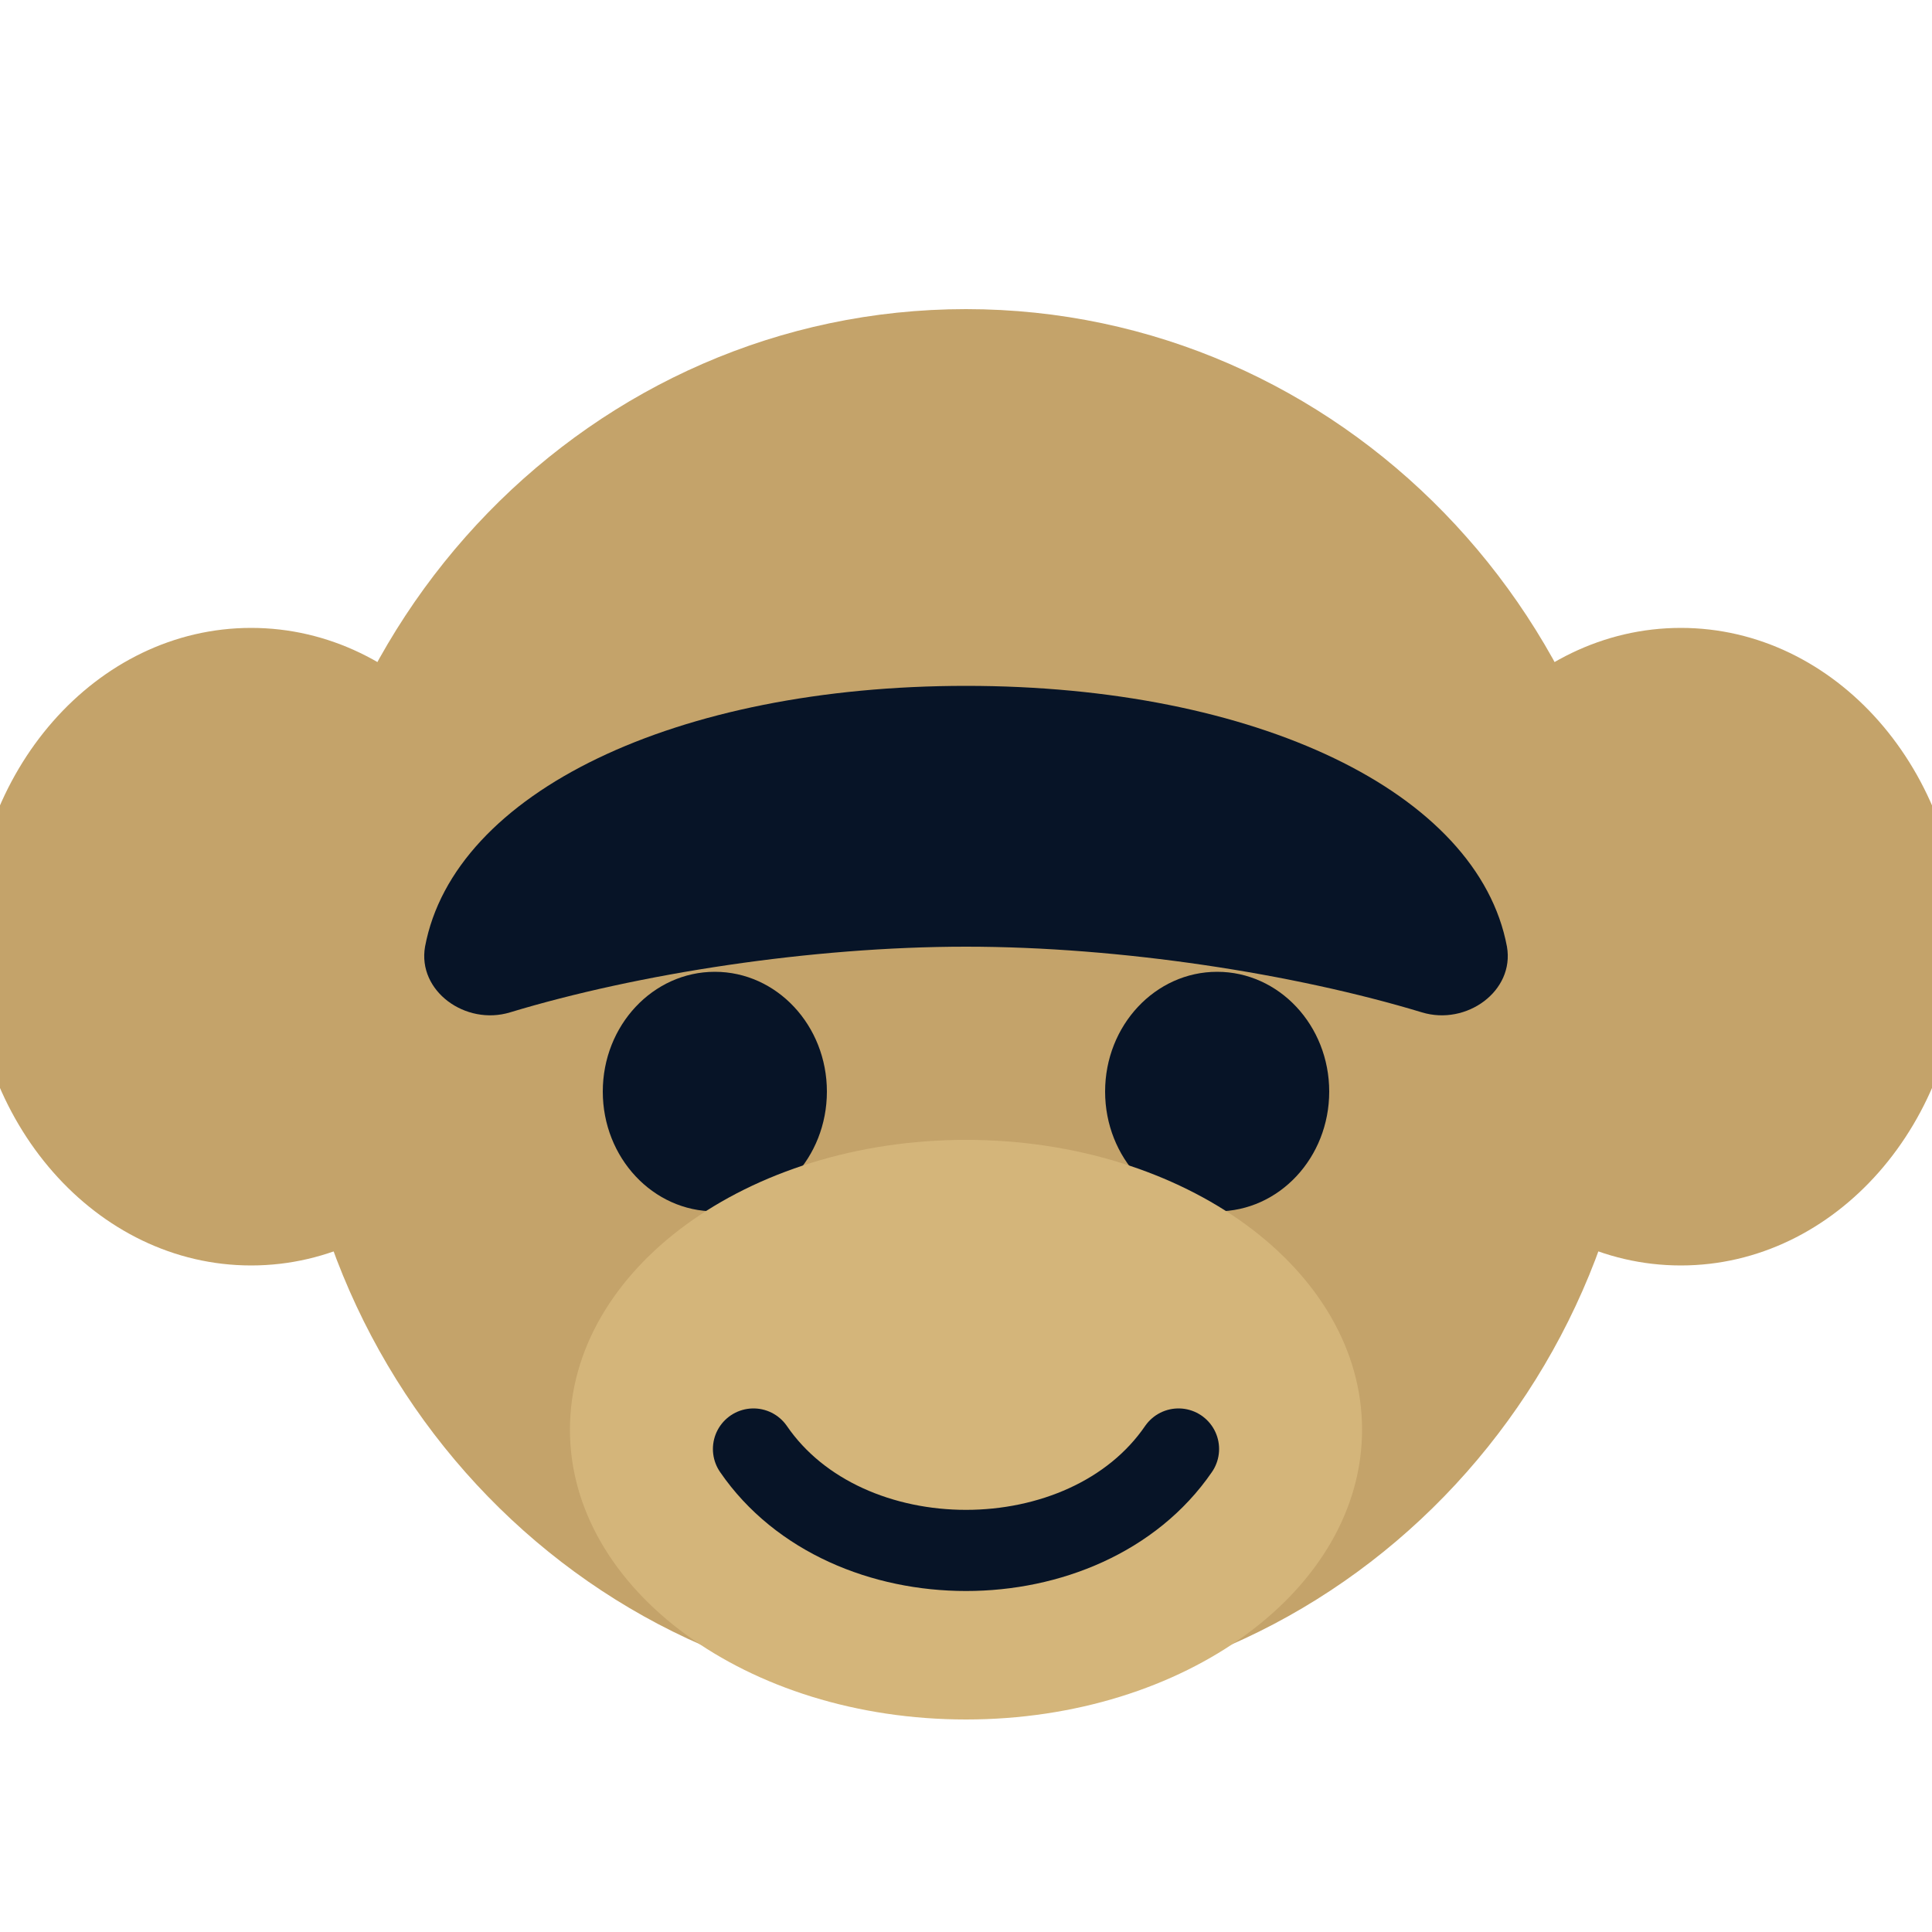
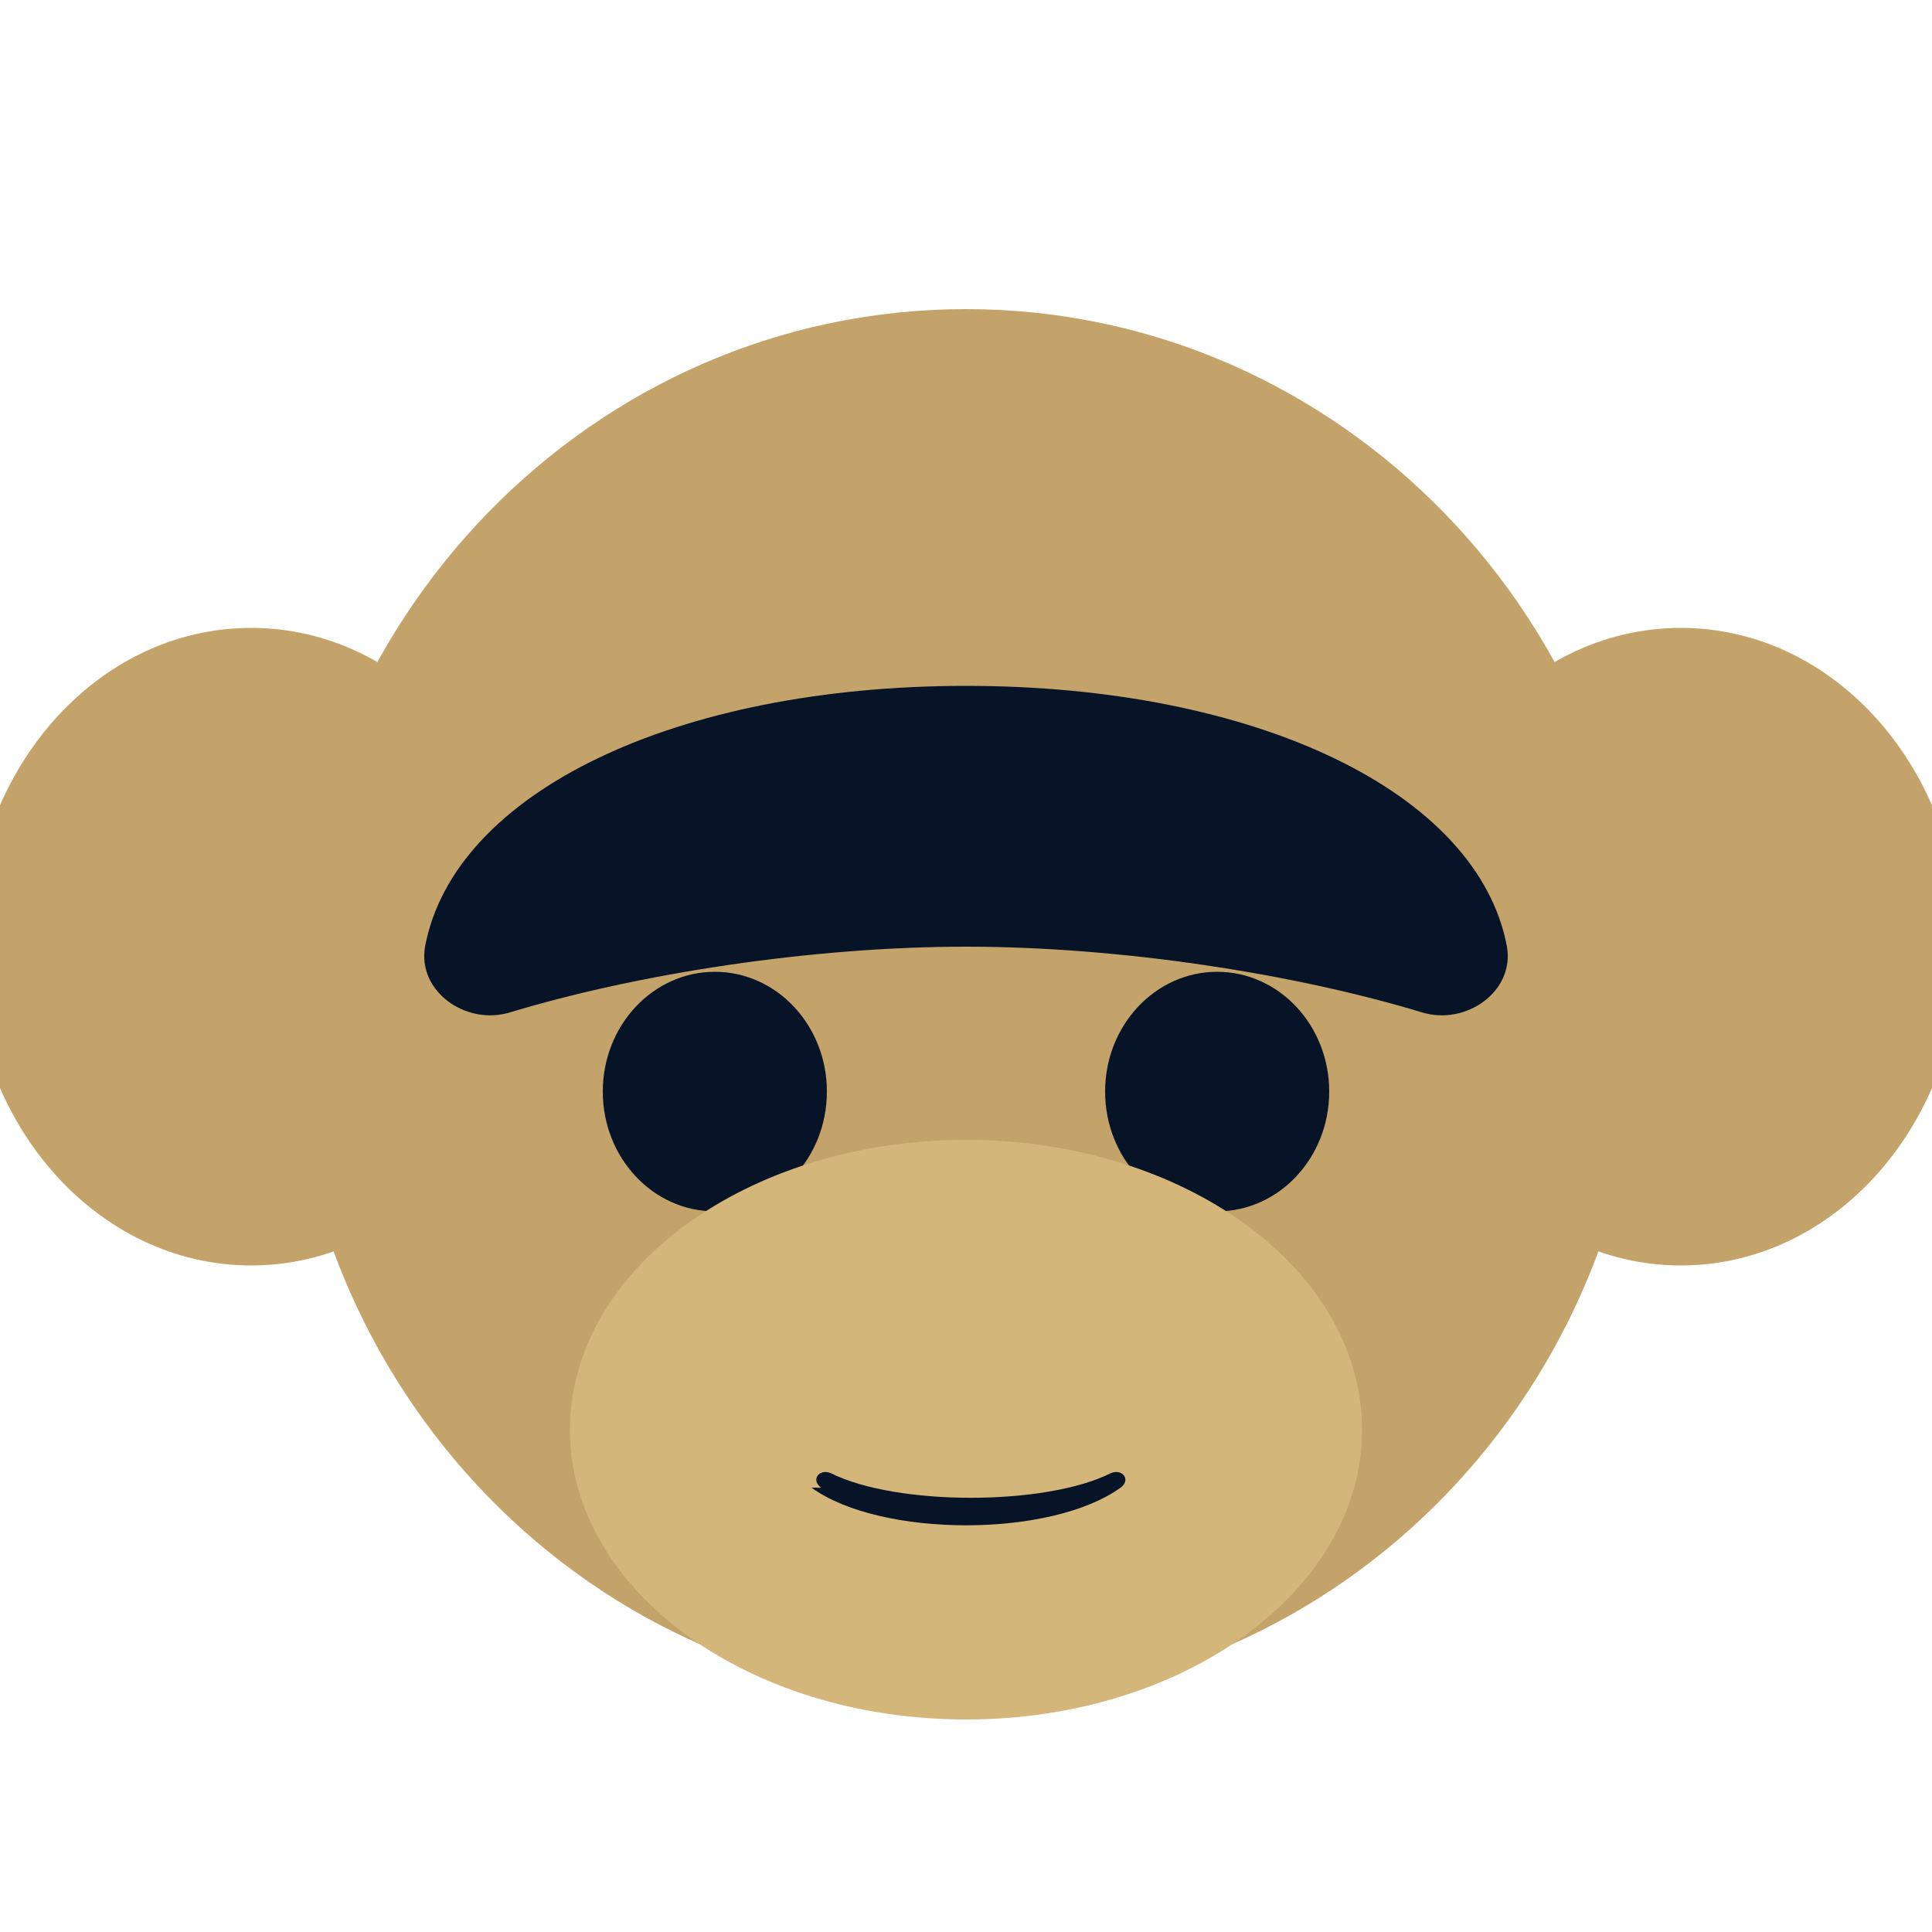
<svg xmlns="http://www.w3.org/2000/svg" viewBox="0 0 100 100" role="img" aria-label="Gorilla Troop mark">
  <ellipse cx="13" cy="49" rx="14.5" ry="16.5" fill="#c4a36a" />
  <ellipse cx="87" cy="49" rx="14.5" ry="16.5" fill="#c4a36a" />
  <ellipse cx="50" cy="52" rx="35" ry="36" fill="#c4a36a" />
  <path fill="#071427" d="M22 49c1.5-8 13-13.5 28-13.5S76.5 41 78 49c.4 2.3-2.1 4.1-4.4 3.4C67 50.4 58 49 50 49s-17 1.4-23.6 3.4C24.1 53.1 21.6 51.3 22 49z" />
  <ellipse cx="37" cy="56.5" rx="5.8" ry="6.2" fill="#071427" />
  <ellipse cx="63" cy="56.5" rx="5.8" ry="6.2" fill="#071427" />
  <ellipse cx="50" cy="74" rx="20.5" ry="15" fill="#d4b57a" />
-   <path d="M39 75c4.8 7 17.2 7 22 0" fill="none" stroke="#071427" stroke-width="4.2" stroke-linecap="round" />
+   <path fill="#071427" d="M42 77c3.6 2.6 12.4 2.6 16 0 .55-.4.1-1-.5-.75-3.4 1.7-11.1 1.7-14.5 0-.6-.25-1.05.35-.5.75z" />
</svg>
